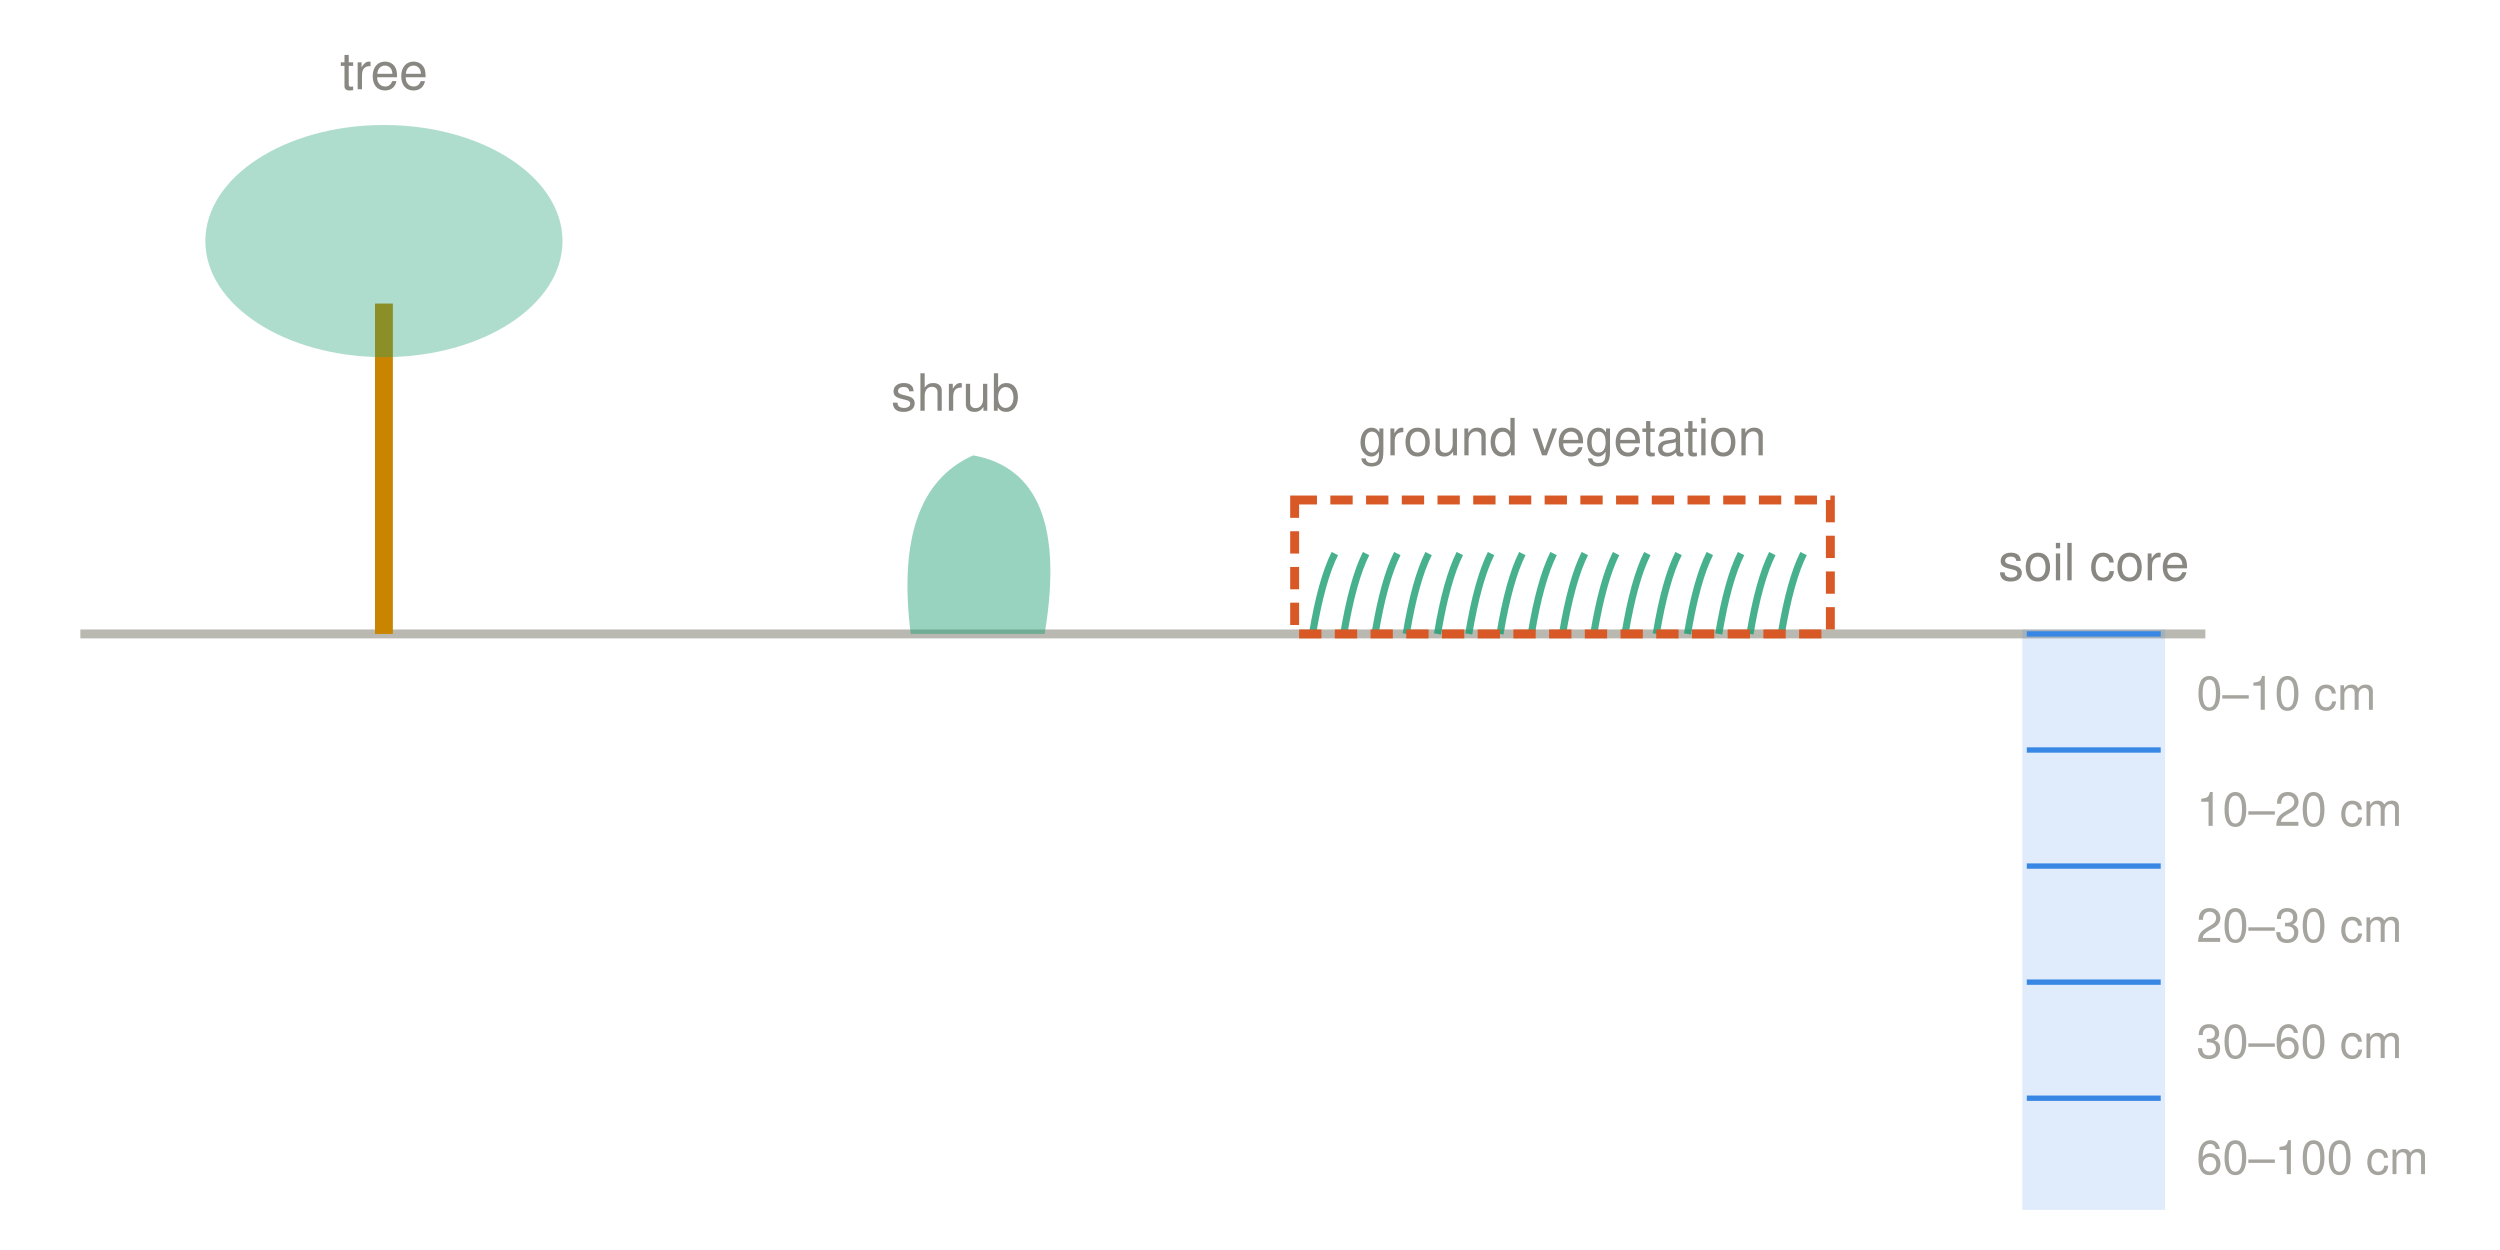
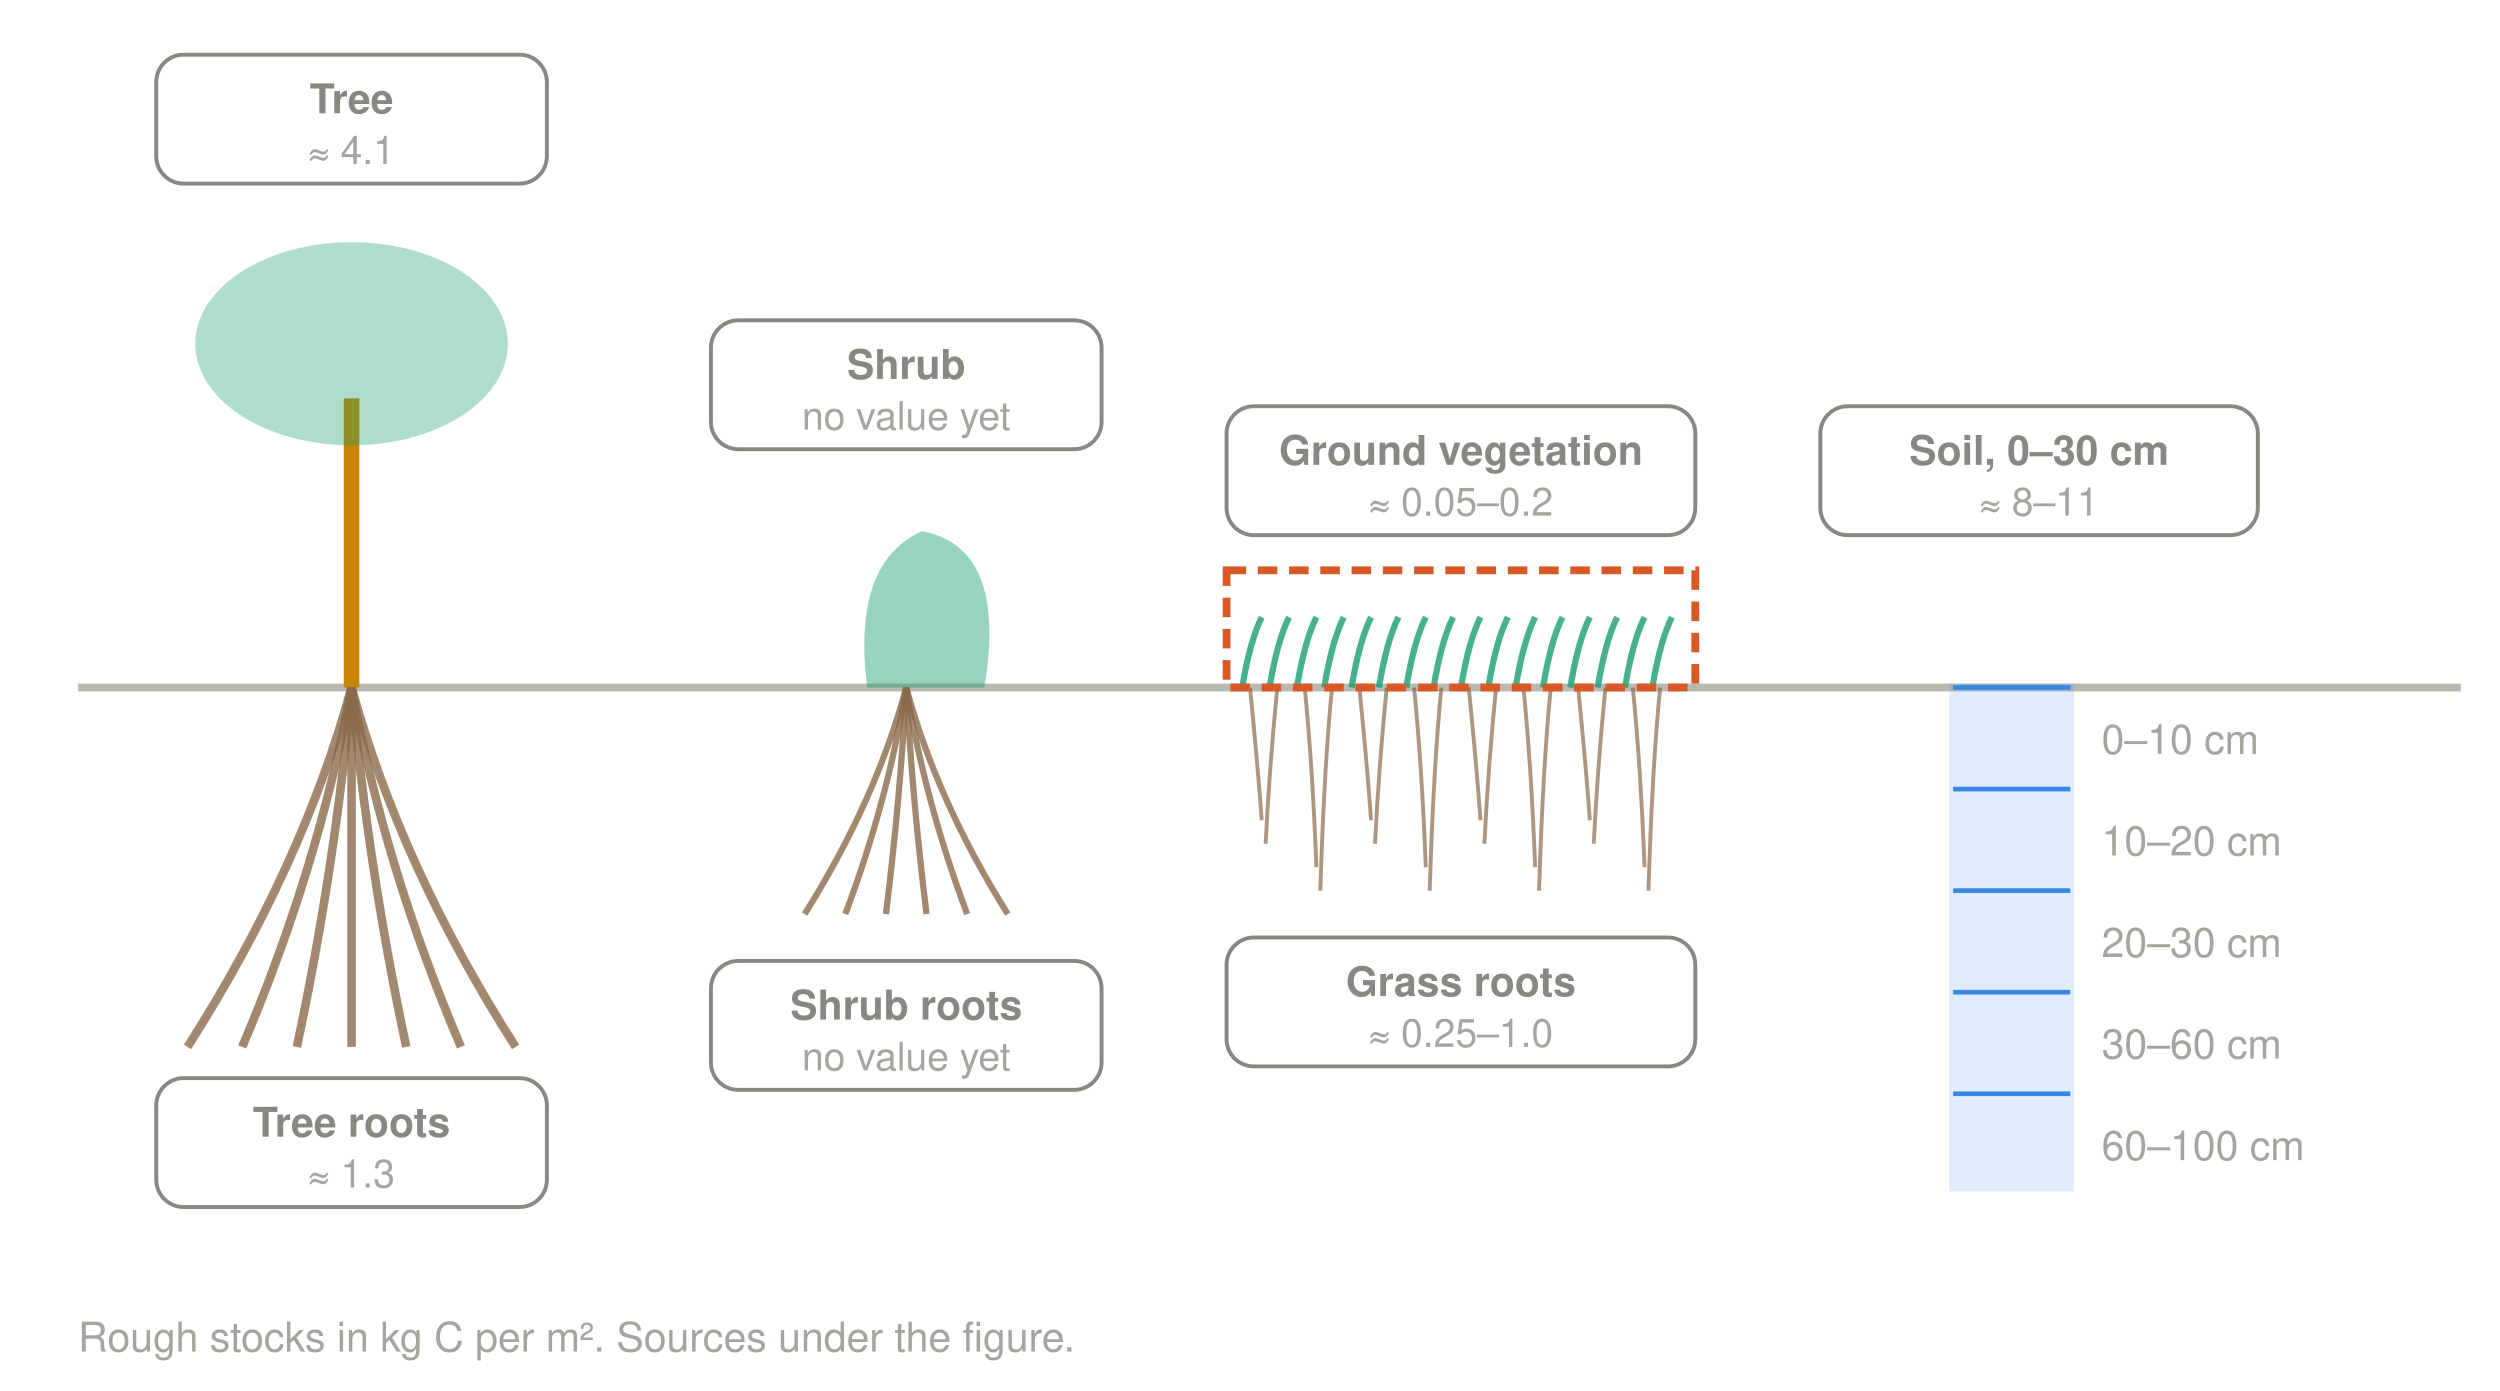
- <svg xmlns="http://www.w3.org/2000/svg" width="560" height="280" viewBox="0 0 560 280" role="img" aria-labelledby="t d" font-family="Helvetica, Arial, sans-serif">
-   <g transform="translate(-6,-44)">
-     <line x1="24" y1="186" x2="500" y2="186" stroke="#b9b8b1" stroke-width="2" />
-     <line x1="92" y1="186" x2="92" y2="112" stroke="#c98500" stroke-width="4" />
-     <ellipse cx="92" cy="98" rx="40" ry="26" fill="#199e70" opacity="0.35" />
-     <text x="92" y="64" font-size="11.5" fill="#898781" text-anchor="middle" font-weight="normal">tree</text>
-     <path d="M210 186 q-4 -32 14 -40 q22 4 16 40 z" fill="#199e70" opacity="0.45" />
-     <text x="220" y="136" font-size="11.5" fill="#898781" text-anchor="middle" font-weight="normal">shrub</text>
-     <path d="M300 186 q2 -12 5 -18" stroke="#199e70" stroke-width="1.6" fill="none" opacity="0.8" />
-     <path d="M307 186 q2 -12 5 -18" stroke="#199e70" stroke-width="1.6" fill="none" opacity="0.8" />
-     <path d="M314 186 q2 -12 5 -18" stroke="#199e70" stroke-width="1.6" fill="none" opacity="0.8" />
-     <path d="M321 186 q2 -12 5 -18" stroke="#199e70" stroke-width="1.6" fill="none" opacity="0.8" />
-     <path d="M328 186 q2 -12 5 -18" stroke="#199e70" stroke-width="1.6" fill="none" opacity="0.8" />
-     <path d="M335 186 q2 -12 5 -18" stroke="#199e70" stroke-width="1.6" fill="none" opacity="0.8" />
-     <path d="M342 186 q2 -12 5 -18" stroke="#199e70" stroke-width="1.6" fill="none" opacity="0.8" />
-     <path d="M349 186 q2 -12 5 -18" stroke="#199e70" stroke-width="1.6" fill="none" opacity="0.8" />
-     <path d="M356 186 q2 -12 5 -18" stroke="#199e70" stroke-width="1.6" fill="none" opacity="0.8" />
-     <path d="M363 186 q2 -12 5 -18" stroke="#199e70" stroke-width="1.6" fill="none" opacity="0.8" />
-     <path d="M370 186 q2 -12 5 -18" stroke="#199e70" stroke-width="1.6" fill="none" opacity="0.8" />
-     <path d="M377 186 q2 -12 5 -18" stroke="#199e70" stroke-width="1.6" fill="none" opacity="0.8" />
-     <path d="M384 186 q2 -12 5 -18" stroke="#199e70" stroke-width="1.6" fill="none" opacity="0.8" />
-     <path d="M391 186 q2 -12 5 -18" stroke="#199e70" stroke-width="1.6" fill="none" opacity="0.8" />
-     <path d="M398 186 q2 -12 5 -18" stroke="#199e70" stroke-width="1.6" fill="none" opacity="0.8" />
-     <path d="M405 186 q2 -12 5 -18" stroke="#199e70" stroke-width="1.6" fill="none" opacity="0.8" />
-     <rect x="296" y="156" width="120" height="30" fill="none" stroke="#d95926" stroke-width="2" stroke-dasharray="5 3" />
-     <text x="356" y="146" font-size="11.5" fill="#898781" text-anchor="middle" font-weight="normal">ground vegetation</text>
-     <rect x="460" y="186" width="30" height="128" fill="#3987e5" opacity="0.16" stroke="#3987e5" stroke-width="2" />
-     <line x1="460" y1="186" x2="490" y2="186" stroke="#3987e5" stroke-width="1.2" />
-     <text x="498" y="203" font-size="10.5" fill="#a5a49e" text-anchor="start" font-weight="normal">0–10 cm</text>
-     <line x1="460" y1="212" x2="490" y2="212" stroke="#3987e5" stroke-width="1.2" />
-     <text x="498" y="229" font-size="10.5" fill="#a5a49e" text-anchor="start" font-weight="normal">10–20 cm</text>
-     <line x1="460" y1="238" x2="490" y2="238" stroke="#3987e5" stroke-width="1.2" />
-     <text x="498" y="255" font-size="10.5" fill="#a5a49e" text-anchor="start" font-weight="normal">20–30 cm</text>
-     <line x1="460" y1="264" x2="490" y2="264" stroke="#3987e5" stroke-width="1.2" />
-     <text x="498" y="281" font-size="10.5" fill="#a5a49e" text-anchor="start" font-weight="normal">30–60 cm</text>
-     <line x1="460" y1="290" x2="490" y2="290" stroke="#3987e5" stroke-width="1.2" />
-     <text x="498" y="307" font-size="10.5" fill="#a5a49e" text-anchor="start" font-weight="normal">60–100 cm</text>
-     <text x="475" y="174" font-size="11.5" fill="#898781" text-anchor="middle" font-weight="normal">soil core</text>
-   </g>
+ <svg xmlns="http://www.w3.org/2000/svg" width="640" height="356" viewBox="0 0 640 356" role="img" aria-labelledby="t d" font-family="Helvetica, Arial, sans-serif">
+   <line x1="20" y1="176" x2="630" y2="176" stroke="#b9b8b1" stroke-width="2" />
+   <line x1="90" y1="176" x2="90" y2="102" stroke="#c98500" stroke-width="4" />
+   <ellipse cx="90" cy="88" rx="40" ry="26" fill="#199e70" opacity="0.35" />
+   <path d="M90 176 q-12.6 46.0 -42.0 92.0" stroke="#8a6a4a" stroke-width="2.2" fill="none" opacity="0.8" />
+   <path d="M90 176 q-8.4 46.0 -28.0 92.0" stroke="#8a6a4a" stroke-width="2.2" fill="none" opacity="0.8" />
+   <path d="M90 176 q-4.2 46.0 -14.0 92.0" stroke="#8a6a4a" stroke-width="2.2" fill="none" opacity="0.8" />
+   <path d="M90 176 q0.0 46.0 0.0 92.0" stroke="#8a6a4a" stroke-width="2.2" fill="none" opacity="0.8" />
+   <path d="M90 176 q4.2 46.0 14.0 92.0" stroke="#8a6a4a" stroke-width="2.2" fill="none" opacity="0.8" />
+   <path d="M90 176 q8.4 46.0 28.0 92.0" stroke="#8a6a4a" stroke-width="2.2" fill="none" opacity="0.8" />
+   <path d="M90 176 q12.6 46.0 42.0 92.0" stroke="#8a6a4a" stroke-width="2.2" fill="none" opacity="0.8" />
+   <rect x="40" y="14" width="100" height="33" rx="7" fill="none" stroke="#898781" stroke-width="1" />
+   <text x="90.0" y="29" font-size="10.5" fill="#898781" text-anchor="middle" font-weight="bold">Tree</text>
+   <text x="90.0" y="42" font-size="10" fill="#a5a49e" text-anchor="middle" font-weight="normal">≈ 4.1</text>
+   <rect x="40" y="276" width="100" height="33" rx="7" fill="none" stroke="#898781" stroke-width="1" />
+   <text x="90.0" y="291" font-size="10.5" fill="#898781" text-anchor="middle" font-weight="bold">Tree roots</text>
+   <text x="90.0" y="304" font-size="10" fill="#a5a49e" text-anchor="middle" font-weight="normal">≈ 1.3</text>
+   <path d="M222 176 q-4 -32 14 -40 q22 4 16 40 z" fill="#199e70" opacity="0.45" />
+   <path d="M232 176 q-7.8 29.0 -26.0 58.0" stroke="#8a6a4a" stroke-width="1.6" fill="none" opacity="0.8" />
+   <path d="M232 176 q-4.7 29.0 -15.6 58.0" stroke="#8a6a4a" stroke-width="1.6" fill="none" opacity="0.8" />
+   <path d="M232 176 q-1.6 29.0 -5.2 58.0" stroke="#8a6a4a" stroke-width="1.6" fill="none" opacity="0.8" />
+   <path d="M232 176 q1.6 29.0 5.2 58.0" stroke="#8a6a4a" stroke-width="1.6" fill="none" opacity="0.8" />
+   <path d="M232 176 q4.7 29.0 15.6 58.0" stroke="#8a6a4a" stroke-width="1.6" fill="none" opacity="0.8" />
+   <path d="M232 176 q7.8 29.0 26.0 58.0" stroke="#8a6a4a" stroke-width="1.6" fill="none" opacity="0.8" />
+   <rect x="182" y="82" width="100" height="33" rx="7" fill="none" stroke="#898781" stroke-width="1" />
+   <text x="232.0" y="97" font-size="10.5" fill="#898781" text-anchor="middle" font-weight="bold">Shrub</text>
+   <text x="232.0" y="110" font-size="10" fill="#a5a49e" text-anchor="middle" font-weight="normal">no value yet</text>
+   <rect x="182" y="246" width="100" height="33" rx="7" fill="none" stroke="#898781" stroke-width="1" />
+   <text x="232.0" y="261" font-size="10.5" fill="#898781" text-anchor="middle" font-weight="bold">Shrub roots</text>
+   <text x="232.0" y="274" font-size="10" fill="#a5a49e" text-anchor="middle" font-weight="normal">no value yet</text>
+   <path d="M318 176 q2 -12 5 -18" stroke="#199e70" stroke-width="1.6" fill="none" opacity="0.8" />
+   <path d="M320 176 q2 20 3 34" stroke="#8a6a4a" stroke-width="1" fill="none" opacity="0.7" />
+   <path d="M325 176 q2 -12 5 -18" stroke="#199e70" stroke-width="1.6" fill="none" opacity="0.8" />
+   <path d="M327 176 q-2 20 -3 40" stroke="#8a6a4a" stroke-width="1" fill="none" opacity="0.7" />
+   <path d="M332 176 q2 -12 5 -18" stroke="#199e70" stroke-width="1.6" fill="none" opacity="0.8" />
+   <path d="M334 176 q2 20 3 46" stroke="#8a6a4a" stroke-width="1" fill="none" opacity="0.7" />
+   <path d="M339 176 q2 -12 5 -18" stroke="#199e70" stroke-width="1.6" fill="none" opacity="0.8" />
+   <path d="M341 176 q-2 20 -3 52" stroke="#8a6a4a" stroke-width="1" fill="none" opacity="0.7" />
+   <path d="M346 176 q2 -12 5 -18" stroke="#199e70" stroke-width="1.6" fill="none" opacity="0.8" />
+   <path d="M348 176 q2 20 3 34" stroke="#8a6a4a" stroke-width="1" fill="none" opacity="0.7" />
+   <path d="M353 176 q2 -12 5 -18" stroke="#199e70" stroke-width="1.6" fill="none" opacity="0.8" />
+   <path d="M355 176 q-2 20 -3 40" stroke="#8a6a4a" stroke-width="1" fill="none" opacity="0.7" />
+   <path d="M360 176 q2 -12 5 -18" stroke="#199e70" stroke-width="1.6" fill="none" opacity="0.8" />
+   <path d="M362 176 q2 20 3 46" stroke="#8a6a4a" stroke-width="1" fill="none" opacity="0.7" />
+   <path d="M367 176 q2 -12 5 -18" stroke="#199e70" stroke-width="1.6" fill="none" opacity="0.8" />
+   <path d="M369 176 q-2 20 -3 52" stroke="#8a6a4a" stroke-width="1" fill="none" opacity="0.7" />
+   <path d="M374 176 q2 -12 5 -18" stroke="#199e70" stroke-width="1.6" fill="none" opacity="0.8" />
+   <path d="M376 176 q2 20 3 34" stroke="#8a6a4a" stroke-width="1" fill="none" opacity="0.7" />
+   <path d="M381 176 q2 -12 5 -18" stroke="#199e70" stroke-width="1.6" fill="none" opacity="0.8" />
+   <path d="M383 176 q-2 20 -3 40" stroke="#8a6a4a" stroke-width="1" fill="none" opacity="0.7" />
+   <path d="M388 176 q2 -12 5 -18" stroke="#199e70" stroke-width="1.6" fill="none" opacity="0.8" />
+   <path d="M390 176 q2 20 3 46" stroke="#8a6a4a" stroke-width="1" fill="none" opacity="0.7" />
+   <path d="M395 176 q2 -12 5 -18" stroke="#199e70" stroke-width="1.6" fill="none" opacity="0.8" />
+   <path d="M397 176 q-2 20 -3 52" stroke="#8a6a4a" stroke-width="1" fill="none" opacity="0.7" />
+   <path d="M402 176 q2 -12 5 -18" stroke="#199e70" stroke-width="1.6" fill="none" opacity="0.8" />
+   <path d="M404 176 q2 20 3 34" stroke="#8a6a4a" stroke-width="1" fill="none" opacity="0.7" />
+   <path d="M409 176 q2 -12 5 -18" stroke="#199e70" stroke-width="1.6" fill="none" opacity="0.8" />
+   <path d="M411 176 q-2 20 -3 40" stroke="#8a6a4a" stroke-width="1" fill="none" opacity="0.7" />
+   <path d="M416 176 q2 -12 5 -18" stroke="#199e70" stroke-width="1.6" fill="none" opacity="0.8" />
+   <path d="M418 176 q2 20 3 46" stroke="#8a6a4a" stroke-width="1" fill="none" opacity="0.7" />
+   <path d="M423 176 q2 -12 5 -18" stroke="#199e70" stroke-width="1.6" fill="none" opacity="0.8" />
+   <path d="M425 176 q-2 20 -3 52" stroke="#8a6a4a" stroke-width="1" fill="none" opacity="0.7" />
+   <rect x="314" y="146" width="120" height="30" fill="none" stroke="#d95926" stroke-width="2" stroke-dasharray="5 3" />
+   <rect x="314" y="104" width="120" height="33" rx="7" fill="none" stroke="#898781" stroke-width="1" />
+   <text x="374.0" y="119" font-size="10.5" fill="#898781" text-anchor="middle" font-weight="bold">Ground vegetation</text>
+   <text x="374.0" y="132" font-size="10" fill="#a5a49e" text-anchor="middle" font-weight="normal">≈ 0.05–0.2</text>
+   <rect x="314" y="240" width="120" height="33" rx="7" fill="none" stroke="#898781" stroke-width="1" />
+   <text x="374.0" y="255" font-size="10.5" fill="#898781" text-anchor="middle" font-weight="bold">Grass roots</text>
+   <text x="374.0" y="268" font-size="10" fill="#a5a49e" text-anchor="middle" font-weight="normal">≈ 0.25–1.0</text>
+   <rect x="500" y="176" width="30" height="128" fill="#3987e5" opacity="0.16" stroke="#3987e5" stroke-width="2" />
+   <line x1="500" y1="176" x2="530" y2="176" stroke="#3987e5" stroke-width="1.2" />
+   <text x="538" y="193" font-size="10.5" fill="#a5a49e" text-anchor="start" font-weight="normal">0–10 cm</text>
+   <line x1="500" y1="202" x2="530" y2="202" stroke="#3987e5" stroke-width="1.2" />
+   <text x="538" y="219" font-size="10.5" fill="#a5a49e" text-anchor="start" font-weight="normal">10–20 cm</text>
+   <line x1="500" y1="228" x2="530" y2="228" stroke="#3987e5" stroke-width="1.2" />
+   <text x="538" y="245" font-size="10.5" fill="#a5a49e" text-anchor="start" font-weight="normal">20–30 cm</text>
+   <line x1="500" y1="254" x2="530" y2="254" stroke="#3987e5" stroke-width="1.2" />
+   <text x="538" y="271" font-size="10.5" fill="#a5a49e" text-anchor="start" font-weight="normal">30–60 cm</text>
+   <line x1="500" y1="280" x2="530" y2="280" stroke="#3987e5" stroke-width="1.2" />
+   <text x="538" y="297" font-size="10.5" fill="#a5a49e" text-anchor="start" font-weight="normal">60–100 cm</text>
+   <rect x="466" y="104" width="112" height="33" rx="7" fill="none" stroke="#898781" stroke-width="1" />
+   <text x="522.0" y="119" font-size="10.5" fill="#898781" text-anchor="middle" font-weight="bold">Soil, 0–30 cm</text>
+   <text x="522.0" y="132" font-size="10" fill="#a5a49e" text-anchor="middle" font-weight="normal">≈ 8–11</text>
+   <text x="20" y="346" font-size="10.5" fill="#a5a49e" text-anchor="start" font-weight="normal">Rough stocks in kg C per m². Sources under the figure.</text>
</svg>
